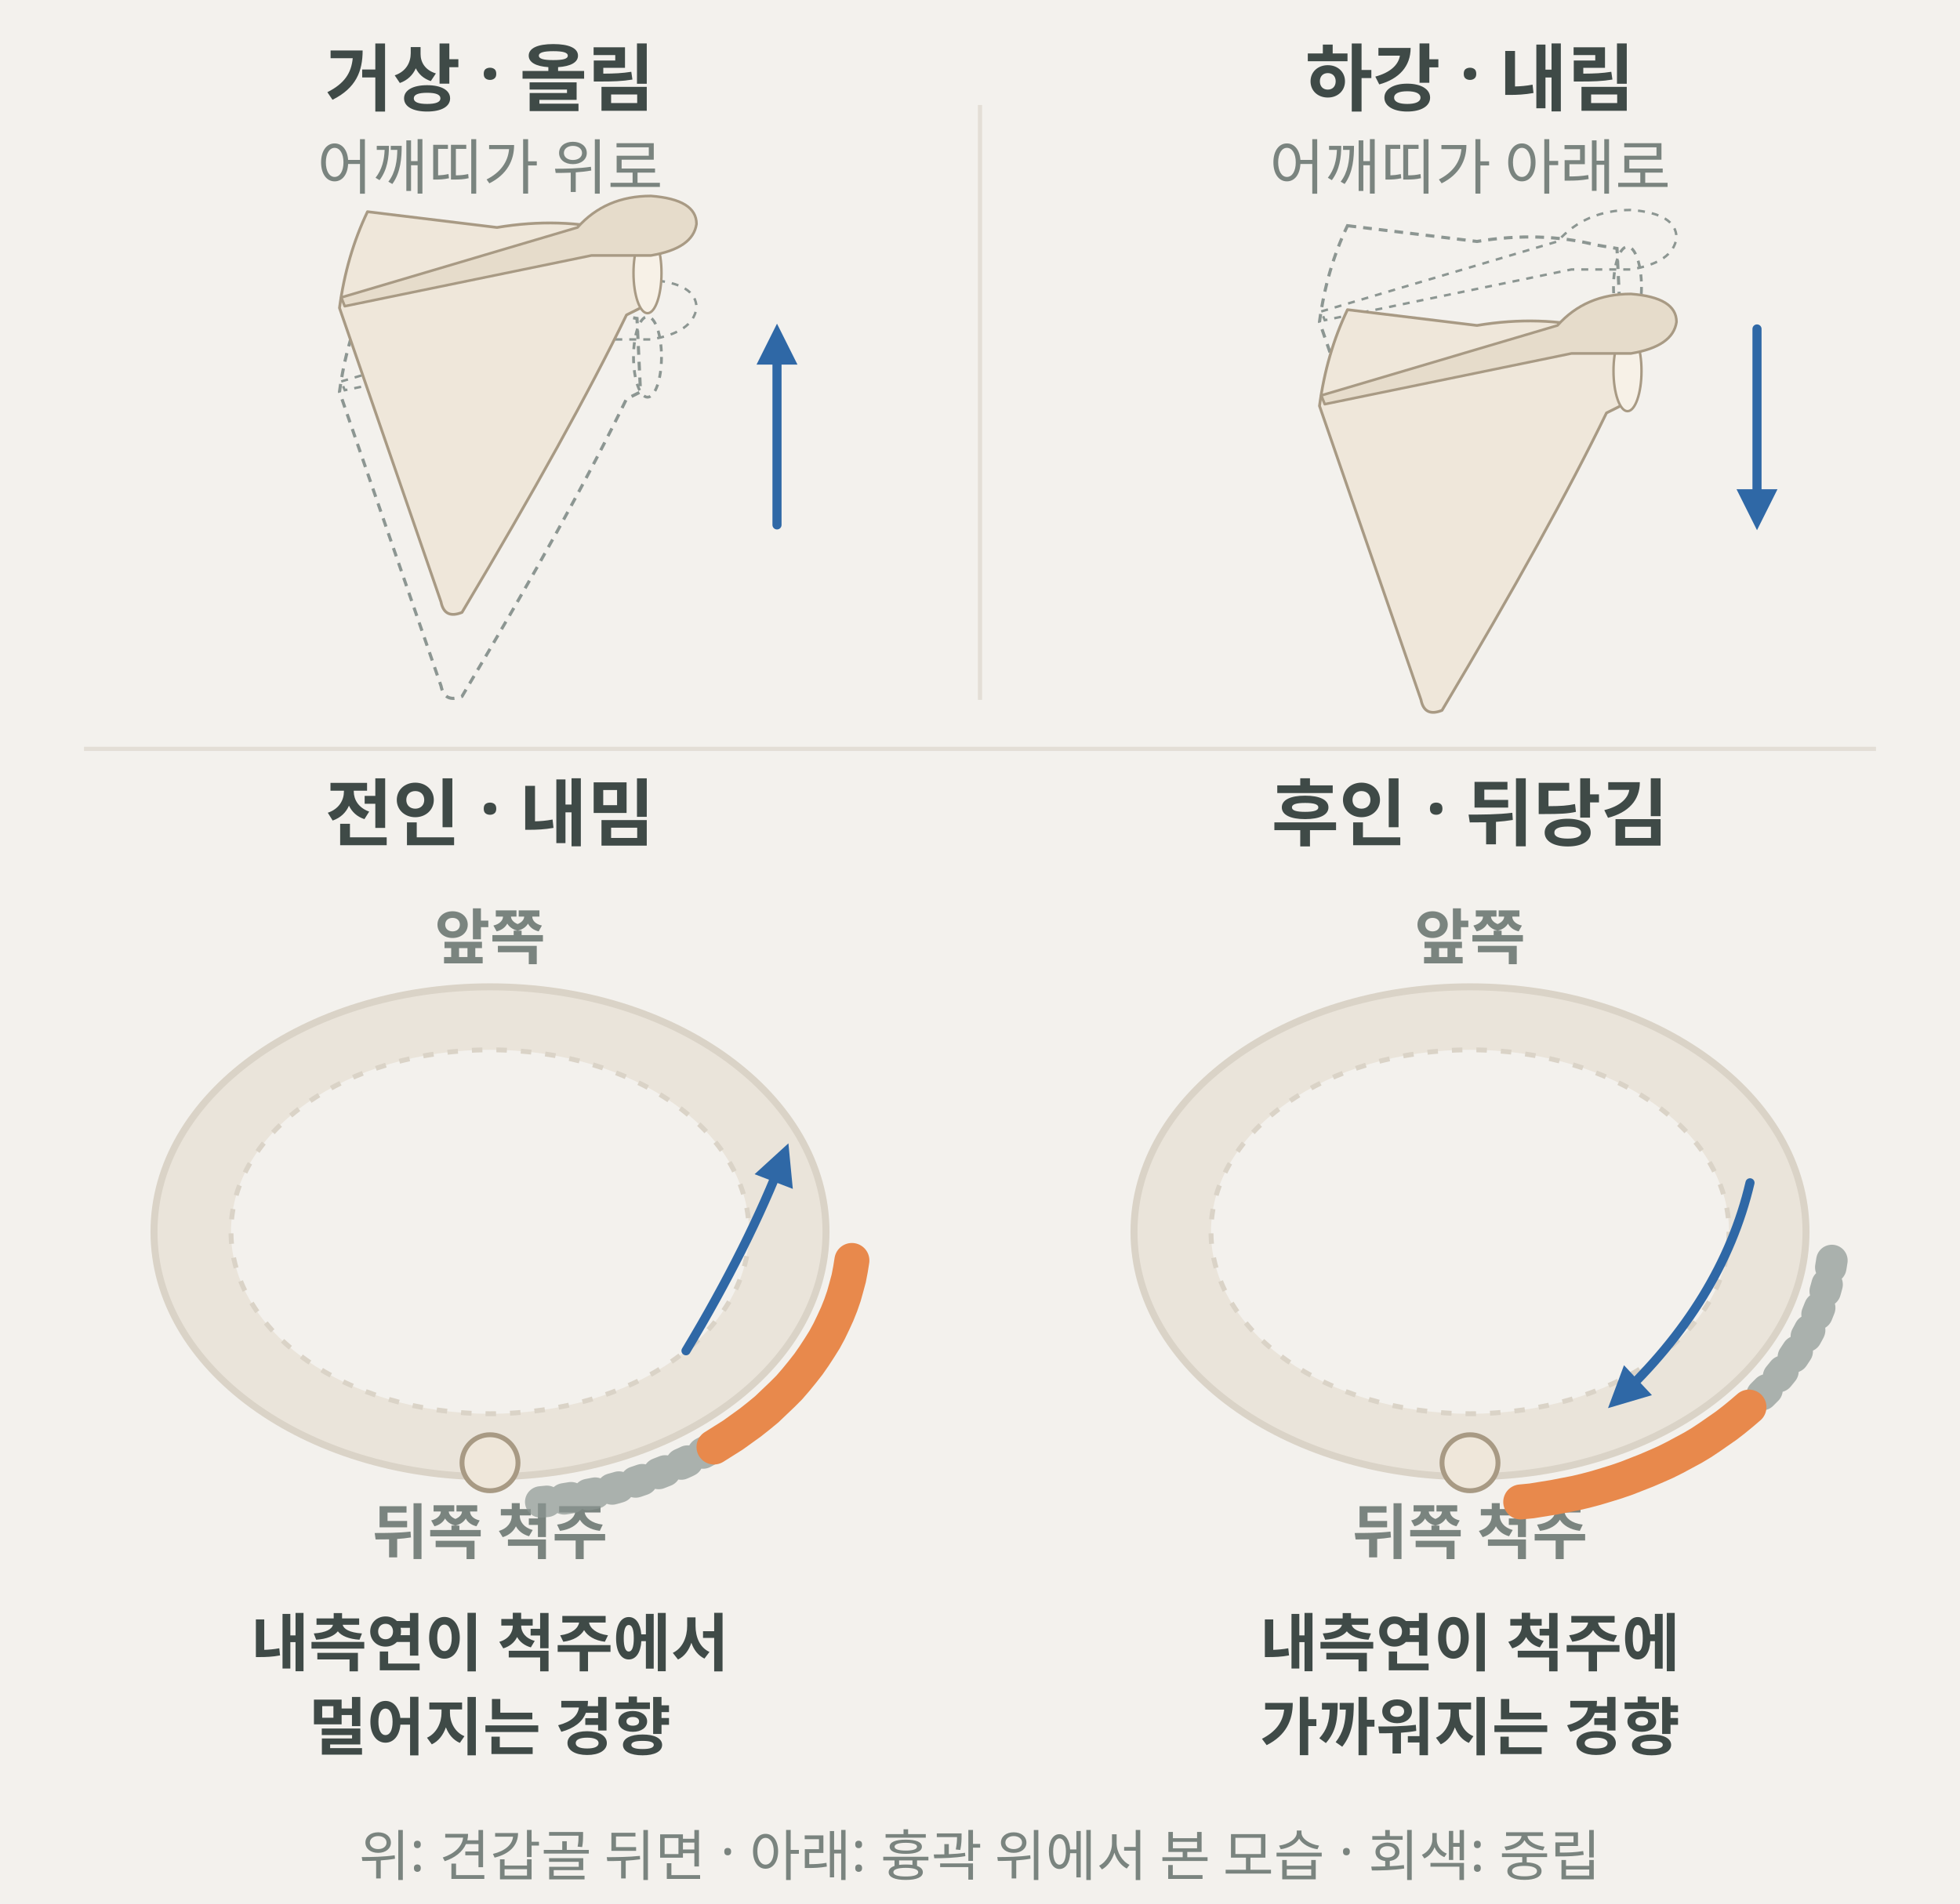
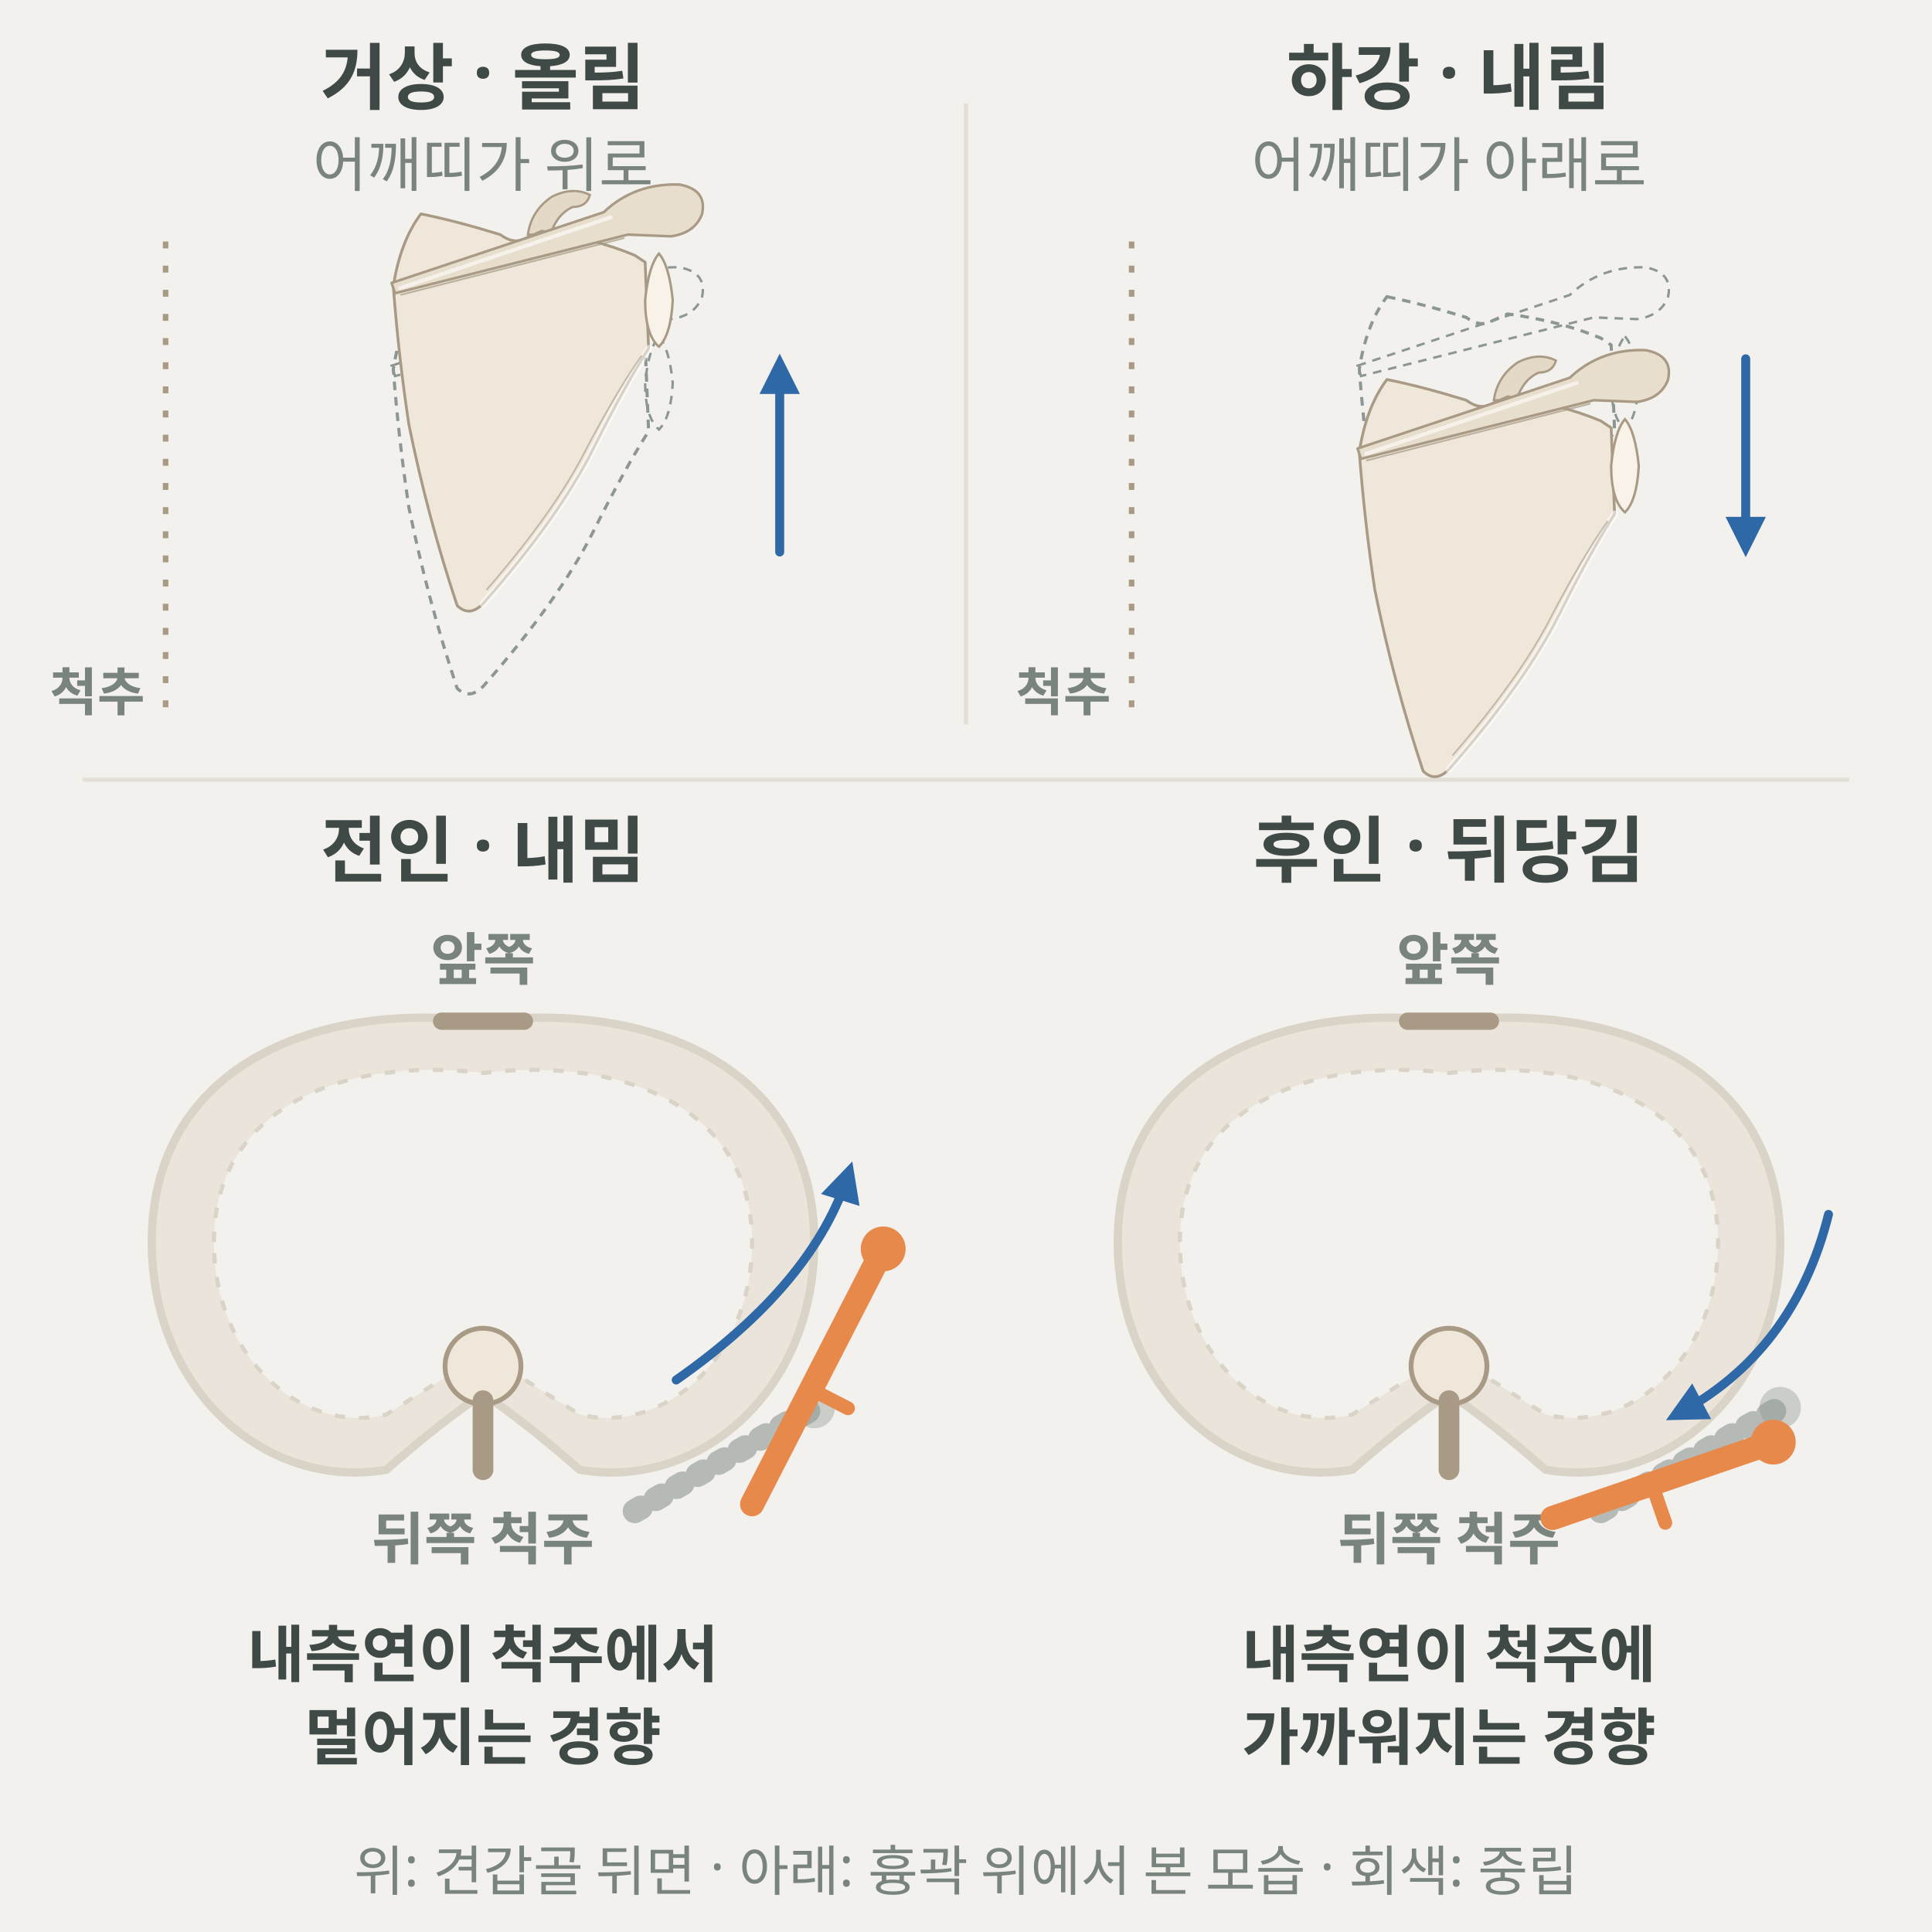
- <svg xmlns="http://www.w3.org/2000/svg" viewBox="0 0 560 544" width="1120" height="1088" role="img" aria-label="견갑골 거상·하강, 흉곽을 위에서 본 전인·후인" font-family="Pretendard Variable, Pretendard, Apple SD Gothic Neo, Malgun Gothic, Noto Sans KR, sans-serif">
+ <svg xmlns="http://www.w3.org/2000/svg" viewBox="0 0 560 560" width="1120" height="1120" role="img" aria-label="견갑골 거상·하강, 흉곽을 위에서 본 전인·후인" font-family="Pretendard Variable, Pretendard, Apple SD Gothic Neo, Malgun Gothic, Noto Sans KR, sans-serif">
  <defs>
    <marker id="ab" viewBox="0 0 10 10" refX="7" refY="5" markerWidth="4.5" markerHeight="4.5" orient="auto-start-reverse">
      <path d="M0 0 L10 5 L0 10 z" fill="#2F68A6" />
    </marker>
    <marker id="ao" viewBox="0 0 10 10" refX="7" refY="5" markerWidth="4.5" markerHeight="4.5" orient="auto-start-reverse">
      <path d="M0 0 L10 5 L0 10 z" fill="#D9622B" />
    </marker>
    <marker id="at" viewBox="0 0 10 10" refX="7" refY="5" markerWidth="4.5" markerHeight="4.5" orient="auto-start-reverse">
      <path d="M0 0 L10 5 L0 10 z" fill="#3E8B7B" />
    </marker>
  </defs>
-   <rect width="560" height="544" fill="#F3F1ED" />
-   <line x1="280" y1="30" x2="280" y2="200" stroke="#E3DED6" stroke-width="1.2" />
-   <line x1="24" y1="214" x2="536" y2="214" stroke="#E3DED6" stroke-width="1.2" />
+   <rect width="560" height="560" fill="#F3F1ED" />
+   <line x1="280" y1="30" x2="280" y2="210" stroke="#E3DED6" stroke-width="1.2" />
+   <line x1="24" y1="226" x2="536" y2="226" stroke="#E3DED6" stroke-width="1.2" />
  <text x="140" y="30" font-size="21.0" font-weight="700" fill="#3F4A47" text-anchor="middle">거상 · 올림</text>
  <text x="140" y="54" font-size="17.2" font-weight="500" fill="#7A847F" text-anchor="middle">어깨띠가 위로</text>
-   <g transform="translate(140 132) scale(0.5)">
+   <line x1="48" y1="70" x2="48" y2="208" stroke="#A89A84" stroke-width="1.6" stroke-dasharray="2 5" />
+   <text x="42" y="206" font-size="15.0" font-weight="600" fill="#7A847F" text-anchor="end">척추</text>
+   <g transform="translate(146 136) rotate(0) scale(0.5)">
    <g opacity="1.0">
-       <path d="M-70 -95 L4 -86 Q40 -92 72 -84 L84 -82 L86 -40 L78 -36 Q46 30 -16 134 Q-26 138 -28 128 L-86 -40 Q-82 -70 -70 -95 Z" fill="none" stroke="#8C9692" stroke-width="1.8" stroke-dasharray="5 4" />
-       <path d="M-85 -46 L50 -86 Q66 -104 92 -104 Q118 -102 118 -88 Q116 -74 92 -70 L58 -70 L-83 -41 Z" fill="none" stroke="#8C9692" stroke-width="1.4" stroke-dasharray="4 4" />
-       <ellipse cx="90" cy="-60" rx="8" ry="23" fill="none" stroke="#8C9692" stroke-width="1.6" stroke-dasharray="4 4" />
+       <path d="M-48 -100 Q-28 -96 -2 -88 Q6 -82 13 -86 L22 -90 Q52 -86 76 -76 L82 -72 L84 -22 Q70 0 52 36 Q32 76 -12 126 Q-20 134 -27 127 Q-44 76 -55 22 Q-61 -18 -64 -58 Q-60 -84 -48 -100 Z" fill="none" stroke="#8C9692" stroke-dasharray="5 4" stroke-width="1.8" />
+       <path d="M-65 -60 L58 -101 Q76 -118 102 -117 Q118 -114 115 -100 Q111 -89 97 -87 L72 -88 L-63 -54 Z" fill="none" stroke="#8C9692" stroke-dasharray="5 4" stroke-width="1.4" />
+       <path d="M90 -77 Q96 -70 98 -50 Q97 -30 90 -23 Q82 -30 82 -50 Q84 -70 90 -77 Z" fill="none" stroke="#8C9692" stroke-dasharray="5 4" stroke-width="1.4" />
    </g>
  </g>
-   <g transform="translate(140 108) scale(0.5)">
+   <g transform="translate(146 112) rotate(0) scale(0.5)">
    <g opacity="1.0">
-       <path d="M-70 -95 L4 -86 Q40 -92 72 -84 L84 -82 L86 -40 L78 -36 Q46 30 -16 134 Q-26 138 -28 128 L-86 -40 Q-82 -70 -70 -95 Z" fill="#EFE7DA" stroke="#A89A84" stroke-width="1.6" stroke-linejoin="round" />
-       <ellipse cx="90" cy="-60" rx="8" ry="23" fill="#F7F1E7" stroke="#A89A84" stroke-width="1.4" />
-       <path d="M-85 -46 L50 -86 Q66 -104 92 -104 Q118 -102 118 -88 Q116 -74 92 -70 L58 -70 L-83 -41 Z" fill="#E6DCCB" stroke="#A89A84" stroke-width="1.5" stroke-linejoin="round" />
+       <path d="M14 -88 Q16 -102 28 -110 Q40 -116 50 -111 Q48 -104 40 -104 Q31 -100 27 -88 Z" fill="#E4D9C6" stroke="#A89A84" stroke-width="1.3" />
+       <path d="M-48 -100 Q-28 -96 -2 -88 Q6 -82 13 -86 L22 -90 Q52 -86 76 -76 L82 -72 L84 -22 Q70 0 52 36 Q32 76 -12 126 Q-20 134 -27 127 Q-44 76 -55 22 Q-61 -18 -64 -58 Q-60 -84 -48 -100 Z" fill="#EFE7DA" stroke="#A89A84" stroke-width="1.6" stroke-linejoin="round" />
+       <path d="M84 -22 Q70 0 52 36 Q32 76 -12 126" fill="none" stroke="#fff" stroke-width="4" opacity=".55" stroke-linecap="round" />
+       <path d="M80 -18 Q66 2 48 36 Q30 72 -10 118" fill="none" stroke="#A89A84" stroke-width="1" opacity=".6" />
+       <path d="M90 -77 Q96 -70 98 -50 Q97 -30 90 -23 Q82 -30 82 -50 Q84 -70 90 -77 Z" fill="#F8F2E8" stroke="#A89A84" stroke-width="1.4" />
+       <path d="M-65 -60 L58 -101 Q76 -118 102 -117 Q118 -114 115 -100 Q111 -89 97 -87 L72 -88 L-63 -54 Z" fill="#E8DECD" stroke="#A89A84" stroke-width="1.5" stroke-linejoin="round" />
+       <path d="M-60 -57 L62 -98" stroke="#fff" stroke-width="2.2" opacity=".6" stroke-linecap="round" />
+       <path d="M-60 -53 L70 -86" stroke="#A89A84" stroke-width="1" opacity=".7" />
    </g>
  </g>
-   <path d="M222 150 L222 96" fill="none" stroke="#2F68A6" stroke-width="2.6" stroke-linecap="round" marker-end="url(#ab)" />
+   <path d="M226 160 L226 106" fill="none" stroke="#2F68A6" stroke-width="2.6" stroke-linecap="round" marker-end="url(#ab)" />
  <text x="420" y="30" font-size="21.0" font-weight="700" fill="#3F4A47" text-anchor="middle">하강 · 내림</text>
  <text x="420" y="54" font-size="17.2" font-weight="500" fill="#7A847F" text-anchor="middle">어깨띠가 아래로</text>
-   <g transform="translate(420 112) scale(0.5)">
+   <line x1="328" y1="70" x2="328" y2="208" stroke="#A89A84" stroke-width="1.6" stroke-dasharray="2 5" />
+   <text x="322" y="206" font-size="15.0" font-weight="600" fill="#7A847F" text-anchor="end">척추</text>
+   <g transform="translate(426 136) rotate(0) scale(0.5)">
    <g opacity="1.0">
-       <path d="M-70 -95 L4 -86 Q40 -92 72 -84 L84 -82 L86 -40 L78 -36 Q46 30 -16 134 Q-26 138 -28 128 L-86 -40 Q-82 -70 -70 -95 Z" fill="none" stroke="#8C9692" stroke-width="1.8" stroke-dasharray="5 4" />
-       <path d="M-85 -46 L50 -86 Q66 -104 92 -104 Q118 -102 118 -88 Q116 -74 92 -70 L58 -70 L-83 -41 Z" fill="none" stroke="#8C9692" stroke-width="1.4" stroke-dasharray="4 4" />
-       <ellipse cx="90" cy="-60" rx="8" ry="23" fill="none" stroke="#8C9692" stroke-width="1.6" stroke-dasharray="4 4" />
+       <path d="M-48 -100 Q-28 -96 -2 -88 Q6 -82 13 -86 L22 -90 Q52 -86 76 -76 L82 -72 L84 -22 Q70 0 52 36 Q32 76 -12 126 Q-20 134 -27 127 Q-44 76 -55 22 Q-61 -18 -64 -58 Q-60 -84 -48 -100 Z" fill="none" stroke="#8C9692" stroke-dasharray="5 4" stroke-width="1.8" />
+       <path d="M-65 -60 L58 -101 Q76 -118 102 -117 Q118 -114 115 -100 Q111 -89 97 -87 L72 -88 L-63 -54 Z" fill="none" stroke="#8C9692" stroke-dasharray="5 4" stroke-width="1.4" />
+       <path d="M90 -77 Q96 -70 98 -50 Q97 -30 90 -23 Q82 -30 82 -50 Q84 -70 90 -77 Z" fill="none" stroke="#8C9692" stroke-dasharray="5 4" stroke-width="1.4" />
    </g>
  </g>
-   <g transform="translate(420 136) scale(0.5)">
+   <g transform="translate(426 160) rotate(0) scale(0.5)">
    <g opacity="1.0">
-       <path d="M-70 -95 L4 -86 Q40 -92 72 -84 L84 -82 L86 -40 L78 -36 Q46 30 -16 134 Q-26 138 -28 128 L-86 -40 Q-82 -70 -70 -95 Z" fill="#EFE7DA" stroke="#A89A84" stroke-width="1.6" stroke-linejoin="round" />
-       <ellipse cx="90" cy="-60" rx="8" ry="23" fill="#F7F1E7" stroke="#A89A84" stroke-width="1.4" />
-       <path d="M-85 -46 L50 -86 Q66 -104 92 -104 Q118 -102 118 -88 Q116 -74 92 -70 L58 -70 L-83 -41 Z" fill="#E6DCCB" stroke="#A89A84" stroke-width="1.5" stroke-linejoin="round" />
+       <path d="M14 -88 Q16 -102 28 -110 Q40 -116 50 -111 Q48 -104 40 -104 Q31 -100 27 -88 Z" fill="#E4D9C6" stroke="#A89A84" stroke-width="1.3" />
+       <path d="M-48 -100 Q-28 -96 -2 -88 Q6 -82 13 -86 L22 -90 Q52 -86 76 -76 L82 -72 L84 -22 Q70 0 52 36 Q32 76 -12 126 Q-20 134 -27 127 Q-44 76 -55 22 Q-61 -18 -64 -58 Q-60 -84 -48 -100 Z" fill="#EFE7DA" stroke="#A89A84" stroke-width="1.6" stroke-linejoin="round" />
+       <path d="M84 -22 Q70 0 52 36 Q32 76 -12 126" fill="none" stroke="#fff" stroke-width="4" opacity=".55" stroke-linecap="round" />
+       <path d="M80 -18 Q66 2 48 36 Q30 72 -10 118" fill="none" stroke="#A89A84" stroke-width="1" opacity=".6" />
+       <path d="M90 -77 Q96 -70 98 -50 Q97 -30 90 -23 Q82 -30 82 -50 Q84 -70 90 -77 Z" fill="#F8F2E8" stroke="#A89A84" stroke-width="1.4" />
+       <path d="M-65 -60 L58 -101 Q76 -118 102 -117 Q118 -114 115 -100 Q111 -89 97 -87 L72 -88 L-63 -54 Z" fill="#E8DECD" stroke="#A89A84" stroke-width="1.5" stroke-linejoin="round" />
+       <path d="M-60 -57 L62 -98" stroke="#fff" stroke-width="2.2" opacity=".6" stroke-linecap="round" />
+       <path d="M-60 -53 L70 -86" stroke="#A89A84" stroke-width="1" opacity=".7" />
    </g>
  </g>
-   <path d="M502 94 L502 148" fill="none" stroke="#2F68A6" stroke-width="2.6" stroke-linecap="round" marker-end="url(#ab)" />
-   <text x="140" y="240" font-size="21.0" font-weight="700" fill="#3F4A47" text-anchor="middle">전인 · 내밈</text>
-   <ellipse cx="140" cy="352" rx="96" ry="70" fill="#EAE4DA" stroke="#DAD3C7" stroke-width="2" />
-   <ellipse cx="140" cy="352" rx="74" ry="52" fill="#F3F1ED" stroke="#DAD3C7" stroke-width="1.4" stroke-dasharray="3 4" />
-   <circle cx="140" cy="418" r="8" fill="#EFE7DA" stroke="#A89A84" stroke-width="1.4" />
-   <text x="140" y="274" font-size="17.2" font-weight="600" fill="#7A847F" text-anchor="middle">앞쪽</text>
-   <text x="140" y="444" font-size="17.2" font-weight="600" fill="#7A847F" text-anchor="middle">뒤쪽 척주</text>
-   <path d="M219.7 402.1 L217.6 403.9 L215.4 405.7 L213.2 407.4 L210.9 409.0 L208.6 410.6 L206.2 412.2 L203.7 413.7 L201.1 415.1 L198.5 416.5 L195.9 417.8 L193.2 419.0 L190.4 420.2 L187.6 421.3 L184.8 422.4 L181.9 423.4 L179.0 424.3 L176.0 425.2 L173.0 426.0 L170.0 426.7 L166.9 427.3 L163.8 427.9 L160.7 428.4 L157.6 428.9 L154.5 429.2" fill="none" stroke="#8C9692" stroke-width="9" stroke-linecap="round" stroke-dasharray="2 5" opacity=".7" />
-   <path d="M243.4 360.2 L243.0 362.7 L242.5 365.3 L241.8 367.9 L241.1 370.4 L240.2 373.0 L239.2 375.5 L238.1 377.9 L236.9 380.4 L235.6 382.8 L234.1 385.2 L232.6 387.5 L231.0 389.8 L229.2 392.1 L227.4 394.3 L225.5 396.5 L223.4 398.6 L221.3 400.6 L219.1 402.7 L216.8 404.6 L214.4 406.5 L211.9 408.3 L209.4 410.1 L206.7 411.8 L204.0 413.5" fill="none" stroke="#E8894C" stroke-width="10" stroke-linecap="round" />
-   <path d="M196 386 Q214 356 224 330" fill="none" stroke="#2F68A6" stroke-width="2.6" stroke-linecap="round" marker-end="url(#ab)" />
-   <text x="140" y="476.0" font-size="18.0" font-weight="600" fill="#3F4A47" text-anchor="middle">내측연이 척주에서</text>
-   <text x="140" y="500.0" font-size="18.0" font-weight="600" fill="#3F4A47" text-anchor="middle">멀어지는 경향</text>
-   <text x="420" y="240" font-size="21.0" font-weight="700" fill="#3F4A47" text-anchor="middle">후인 · 뒤당김</text>
-   <ellipse cx="420" cy="352" rx="96" ry="70" fill="#EAE4DA" stroke="#DAD3C7" stroke-width="2" />
-   <ellipse cx="420" cy="352" rx="74" ry="52" fill="#F3F1ED" stroke="#DAD3C7" stroke-width="1.4" stroke-dasharray="3 4" />
-   <circle cx="420" cy="418" r="8" fill="#EFE7DA" stroke="#A89A84" stroke-width="1.4" />
-   <text x="420" y="274" font-size="17.2" font-weight="600" fill="#7A847F" text-anchor="middle">앞쪽</text>
-   <text x="420" y="444" font-size="17.2" font-weight="600" fill="#7A847F" text-anchor="middle">뒤쪽 척주</text>
-   <path d="M523.4 360.2 L523.0 362.7 L522.5 365.3 L521.8 367.9 L521.1 370.4 L520.2 373.0 L519.2 375.5 L518.1 377.9 L516.9 380.4 L515.6 382.8 L514.1 385.2 L512.6 387.5 L511.0 389.8 L509.2 392.1 L507.4 394.3 L505.5 396.5 L503.4 398.6 L501.3 400.6 L499.1 402.7 L496.8 404.6 L494.4 406.5 L491.9 408.3 L489.4 410.1 L486.7 411.8 L484.0 413.5" fill="none" stroke="#8C9692" stroke-width="9" stroke-linecap="round" stroke-dasharray="2 5" opacity=".7" />
-   <path d="M499.7 402.1 L497.6 403.9 L495.4 405.7 L493.2 407.4 L490.9 409.0 L488.6 410.6 L486.2 412.2 L483.7 413.7 L481.1 415.1 L478.5 416.5 L475.9 417.8 L473.2 419.0 L470.4 420.2 L467.6 421.3 L464.8 422.4 L461.9 423.4 L459.0 424.3 L456.0 425.2 L453.0 426.0 L450.0 426.7 L446.9 427.3 L443.8 427.9 L440.7 428.4 L437.6 428.9 L434.5 429.2" fill="none" stroke="#E8894C" stroke-width="10" stroke-linecap="round" />
-   <path d="M500 338 Q492 372 462 400" fill="none" stroke="#2F68A6" stroke-width="2.6" stroke-linecap="round" marker-end="url(#ab)" />
-   <text x="420" y="476.0" font-size="18.0" font-weight="600" fill="#3F4A47" text-anchor="middle">내측연이 척주에</text>
-   <text x="420" y="500.0" font-size="18.0" font-weight="600" fill="#3F4A47" text-anchor="middle">가까워지는 경향</text>
-   <text x="280" y="536" font-size="15.8" font-weight="500" fill="#7A847F" text-anchor="middle">위: 견갑골 뒤면 · 아래: 흉곽 위에서 본 모습 · 회색: 중립</text>
+   <path d="M506 104 L506 158" fill="none" stroke="#2F68A6" stroke-width="2.6" stroke-linecap="round" marker-end="url(#ab)" />
+   <text x="140" y="254" font-size="21.0" font-weight="700" fill="#3F4A47" text-anchor="middle">전인 · 내밈</text>
+   <path d="M44 360 C44 310 90 290 140 296 C190 290 236 310 236 360 C236 404 202 432 168 426 Q152 412 140 404 Q128 412 112 426 C78 432 44 404 44 360 Z" fill="#EAE4DA" stroke="#DAD3C7" stroke-width="2.4" />
+   <path d="M62 360 C62 322 98 306 140 311 C182 306 218 322 218 360 C218 394 192 416 168 410 Q152 400 140 392 Q128 400 112 410 C88 416 62 394 62 360 Z" fill="#F3F1ED" stroke="#DAD3C7" stroke-width="1.2" stroke-dasharray="3 4" />
+   <circle cx="140" cy="396" r="11" fill="#EFE7DA" stroke="#A89A84" stroke-width="1.4" />
+   <path d="M140 406 L140 426" stroke="#A89A84" stroke-width="6" stroke-linecap="round" />
+   <path d="M128 296 L152 296" stroke="#A89A84" stroke-width="5" stroke-linecap="round" />
+   <text x="140" y="284" font-size="16.5" font-weight="600" fill="#7A847F" text-anchor="middle">앞쪽</text>
+   <text x="140" y="452" font-size="16.5" font-weight="600" fill="#7A847F" text-anchor="middle">뒤쪽 척주</text>
+   <path d="M184.0 438.0 L236.0 408.0" stroke="#8C9692" stroke-width="7" stroke-linecap="round" opacity=".6" stroke-dasharray="2 5" />
+   <circle cx="236.0" cy="408.0" r="6" fill="#8C9692" opacity=".4" />
+   <path d="M218.0 436.0 L256.0 362.0" stroke="#E8894C" stroke-width="7" stroke-linecap="round" />
+   <path d="M235.1 402.7 L245.8 408.2" stroke="#E8894C" stroke-width="4" stroke-linecap="round" />
+   <circle cx="256.0" cy="362.0" r="6.5" fill="#E8894C" />
+   <path d="M196 400 Q236 372 246 340" fill="none" stroke="#2F68A6" stroke-width="2.6" stroke-linecap="round" marker-end="url(#ab)" />
+   <text x="140" y="486.0" font-size="18.0" font-weight="600" fill="#3F4A47" text-anchor="middle">내측연이 척주에서</text>
+   <text x="140" y="510.0" font-size="18.0" font-weight="600" fill="#3F4A47" text-anchor="middle">멀어지는 경향</text>
+   <text x="420" y="254" font-size="21.0" font-weight="700" fill="#3F4A47" text-anchor="middle">후인 · 뒤당김</text>
+   <path d="M324 360 C324 310 370 290 420 296 C470 290 516 310 516 360 C516 404 482 432 448 426 Q432 412 420 404 Q408 412 392 426 C358 432 324 404 324 360 Z" fill="#EAE4DA" stroke="#DAD3C7" stroke-width="2.4" />
+   <path d="M342 360 C342 322 378 306 420 311 C462 306 498 322 498 360 C498 394 472 416 448 410 Q432 400 420 392 Q408 400 392 410 C368 416 342 394 342 360 Z" fill="#F3F1ED" stroke="#DAD3C7" stroke-width="1.2" stroke-dasharray="3 4" />
+   <circle cx="420" cy="396" r="11" fill="#EFE7DA" stroke="#A89A84" stroke-width="1.4" />
+   <path d="M420 406 L420 426" stroke="#A89A84" stroke-width="6" stroke-linecap="round" />
+   <path d="M408 296 L432 296" stroke="#A89A84" stroke-width="5" stroke-linecap="round" />
+   <text x="420" y="284" font-size="16.5" font-weight="600" fill="#7A847F" text-anchor="middle">앞쪽</text>
+   <text x="420" y="452" font-size="16.5" font-weight="600" fill="#7A847F" text-anchor="middle">뒤쪽 척주</text>
+   <path d="M464.0 438.0 L516.0 408.0" stroke="#8C9692" stroke-width="7" stroke-linecap="round" opacity=".6" stroke-dasharray="2 5" />
+   <circle cx="516.0" cy="408.0" r="6" fill="#8C9692" opacity=".4" />
+   <path d="M450.0 440.0 L514.0 418.0" stroke="#E8894C" stroke-width="7" stroke-linecap="round" />
+   <path d="M478.8 430.1 L482.7 441.4" stroke="#E8894C" stroke-width="4" stroke-linecap="round" />
+   <circle cx="514.0" cy="418.0" r="6.5" fill="#E8894C" />
+   <path d="M530 352 Q520 392 486 410" fill="none" stroke="#2F68A6" stroke-width="2.6" stroke-linecap="round" marker-end="url(#ab)" />
+   <text x="420" y="486.0" font-size="18.0" font-weight="600" fill="#3F4A47" text-anchor="middle">내측연이 척주에</text>
+   <text x="420" y="510.0" font-size="18.0" font-weight="600" fill="#3F4A47" text-anchor="middle">가까워지는 경향</text>
+   <text x="280" y="548" font-size="15.8" font-weight="500" fill="#7A847F" text-anchor="middle">위: 견갑골 뒤면 · 아래: 흉곽 위에서 본 모습 · 회색: 중립</text>
</svg>
